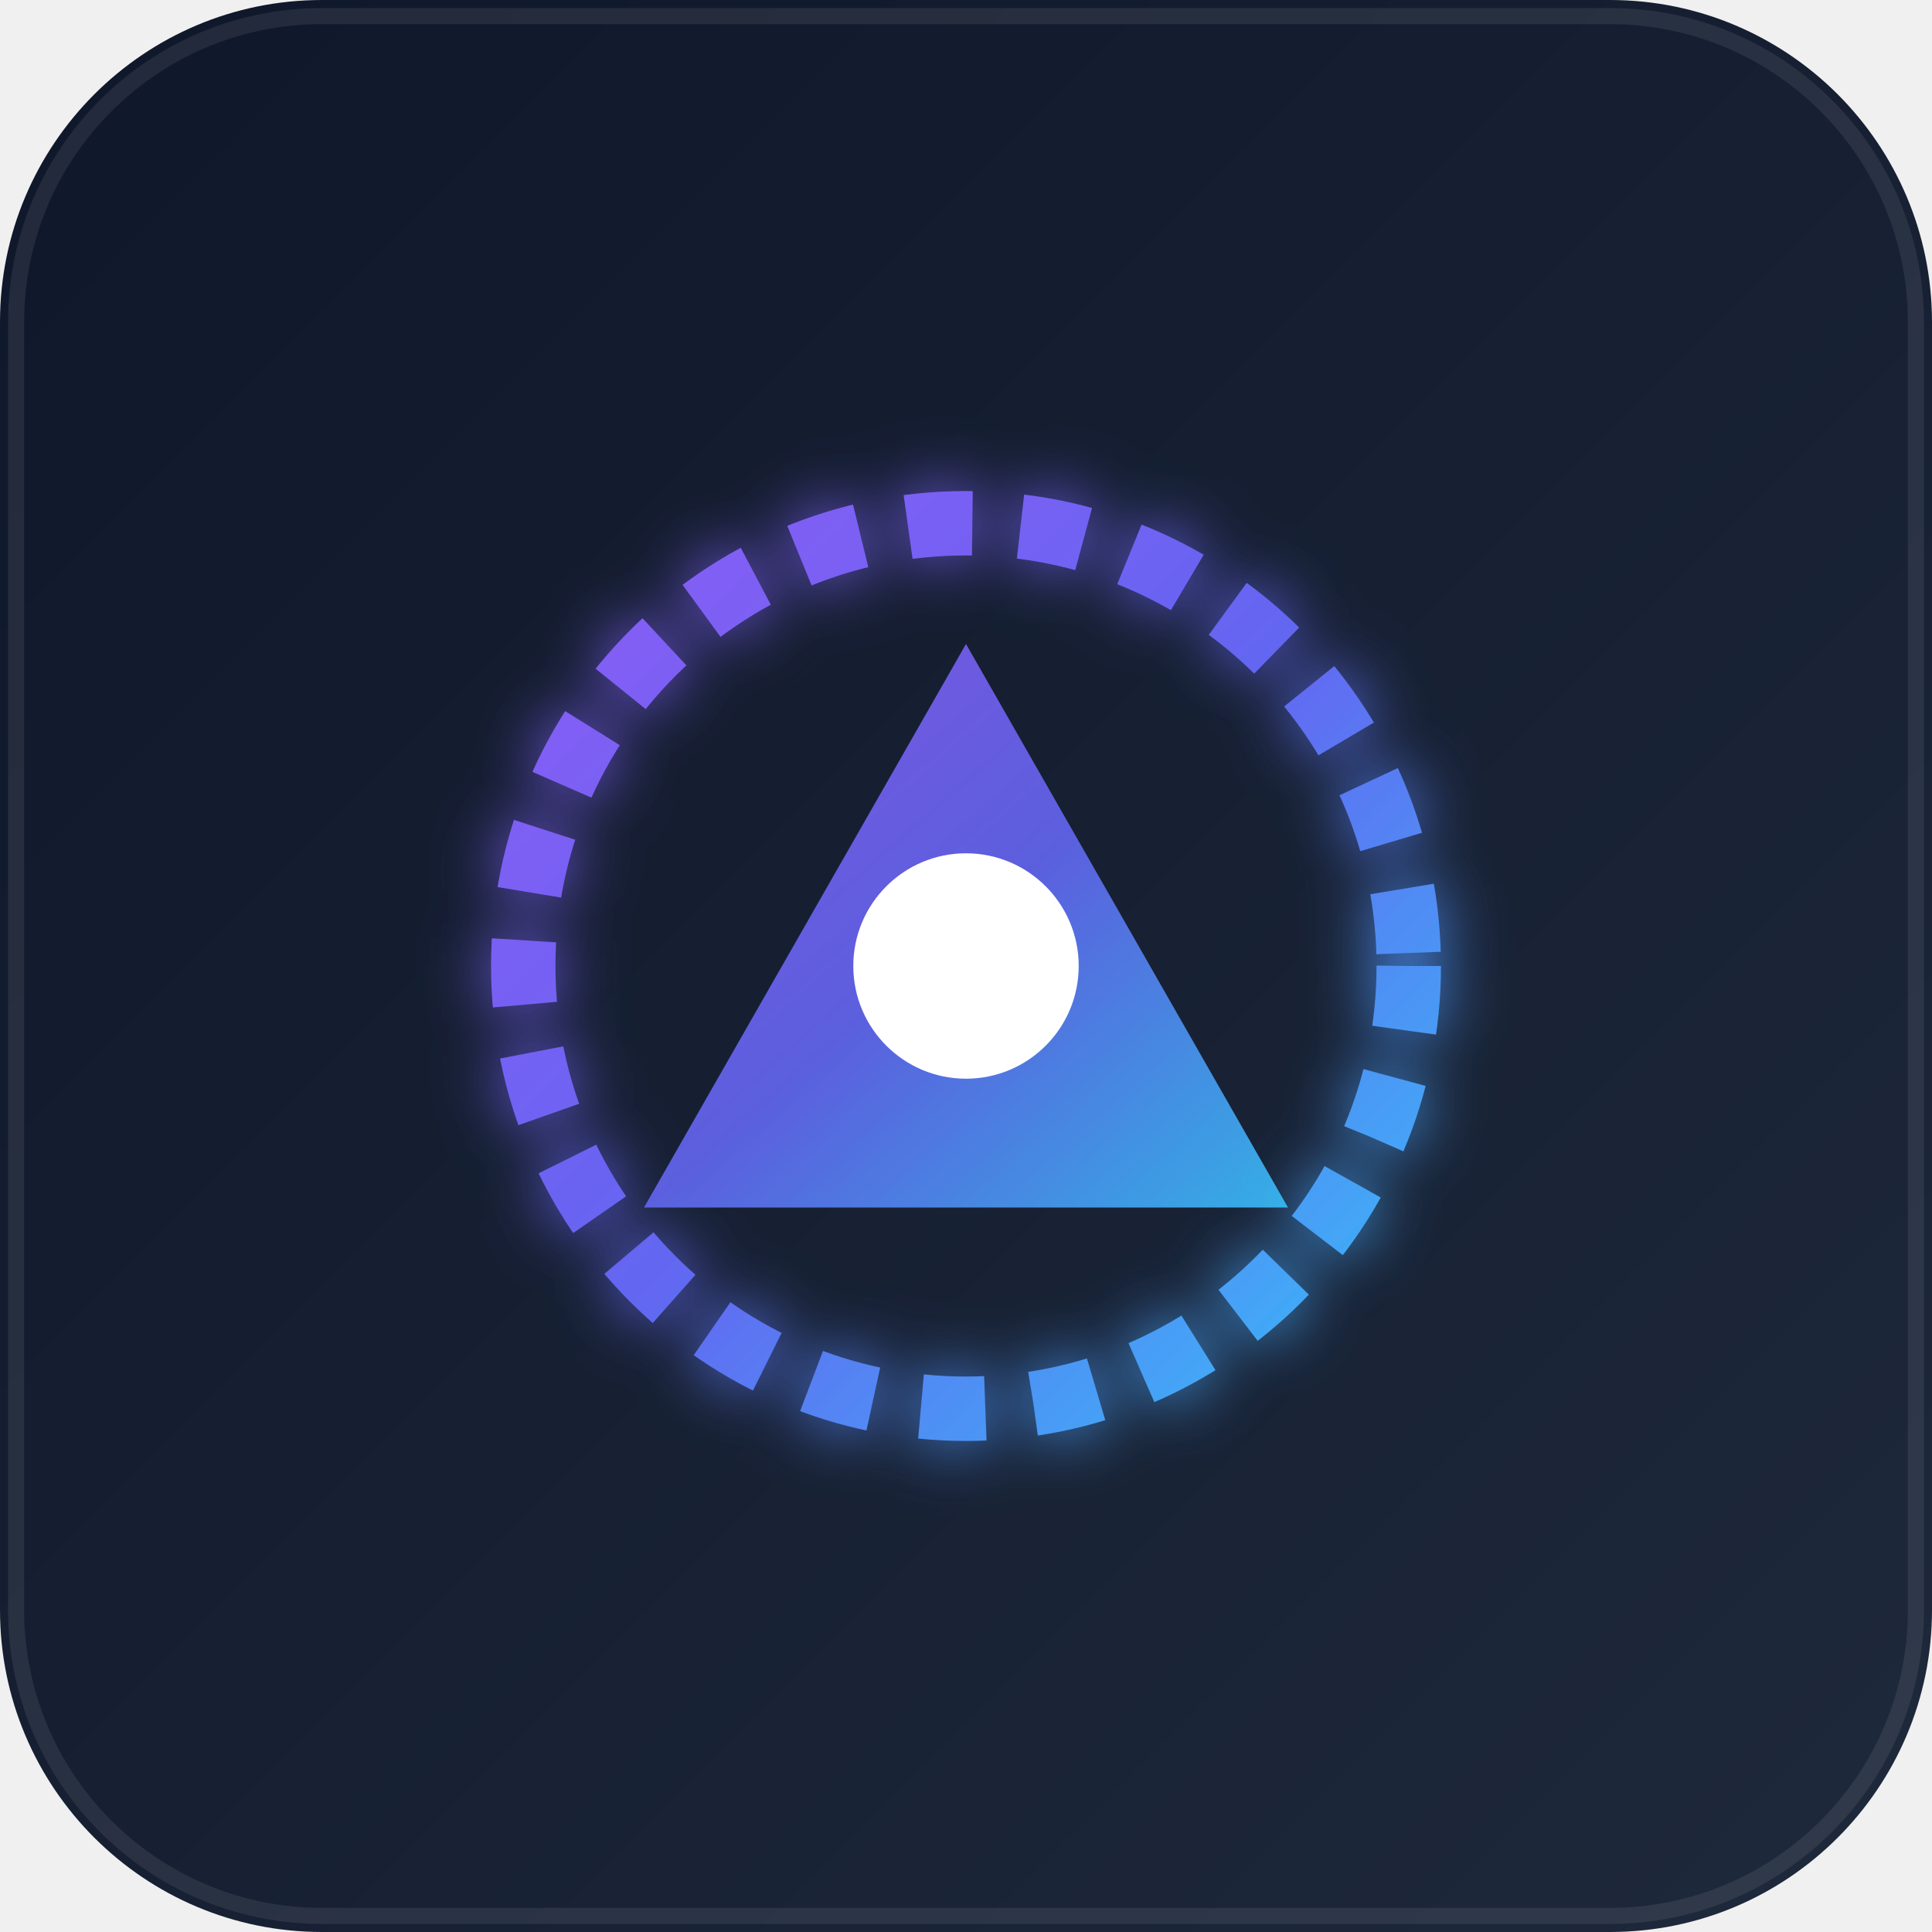
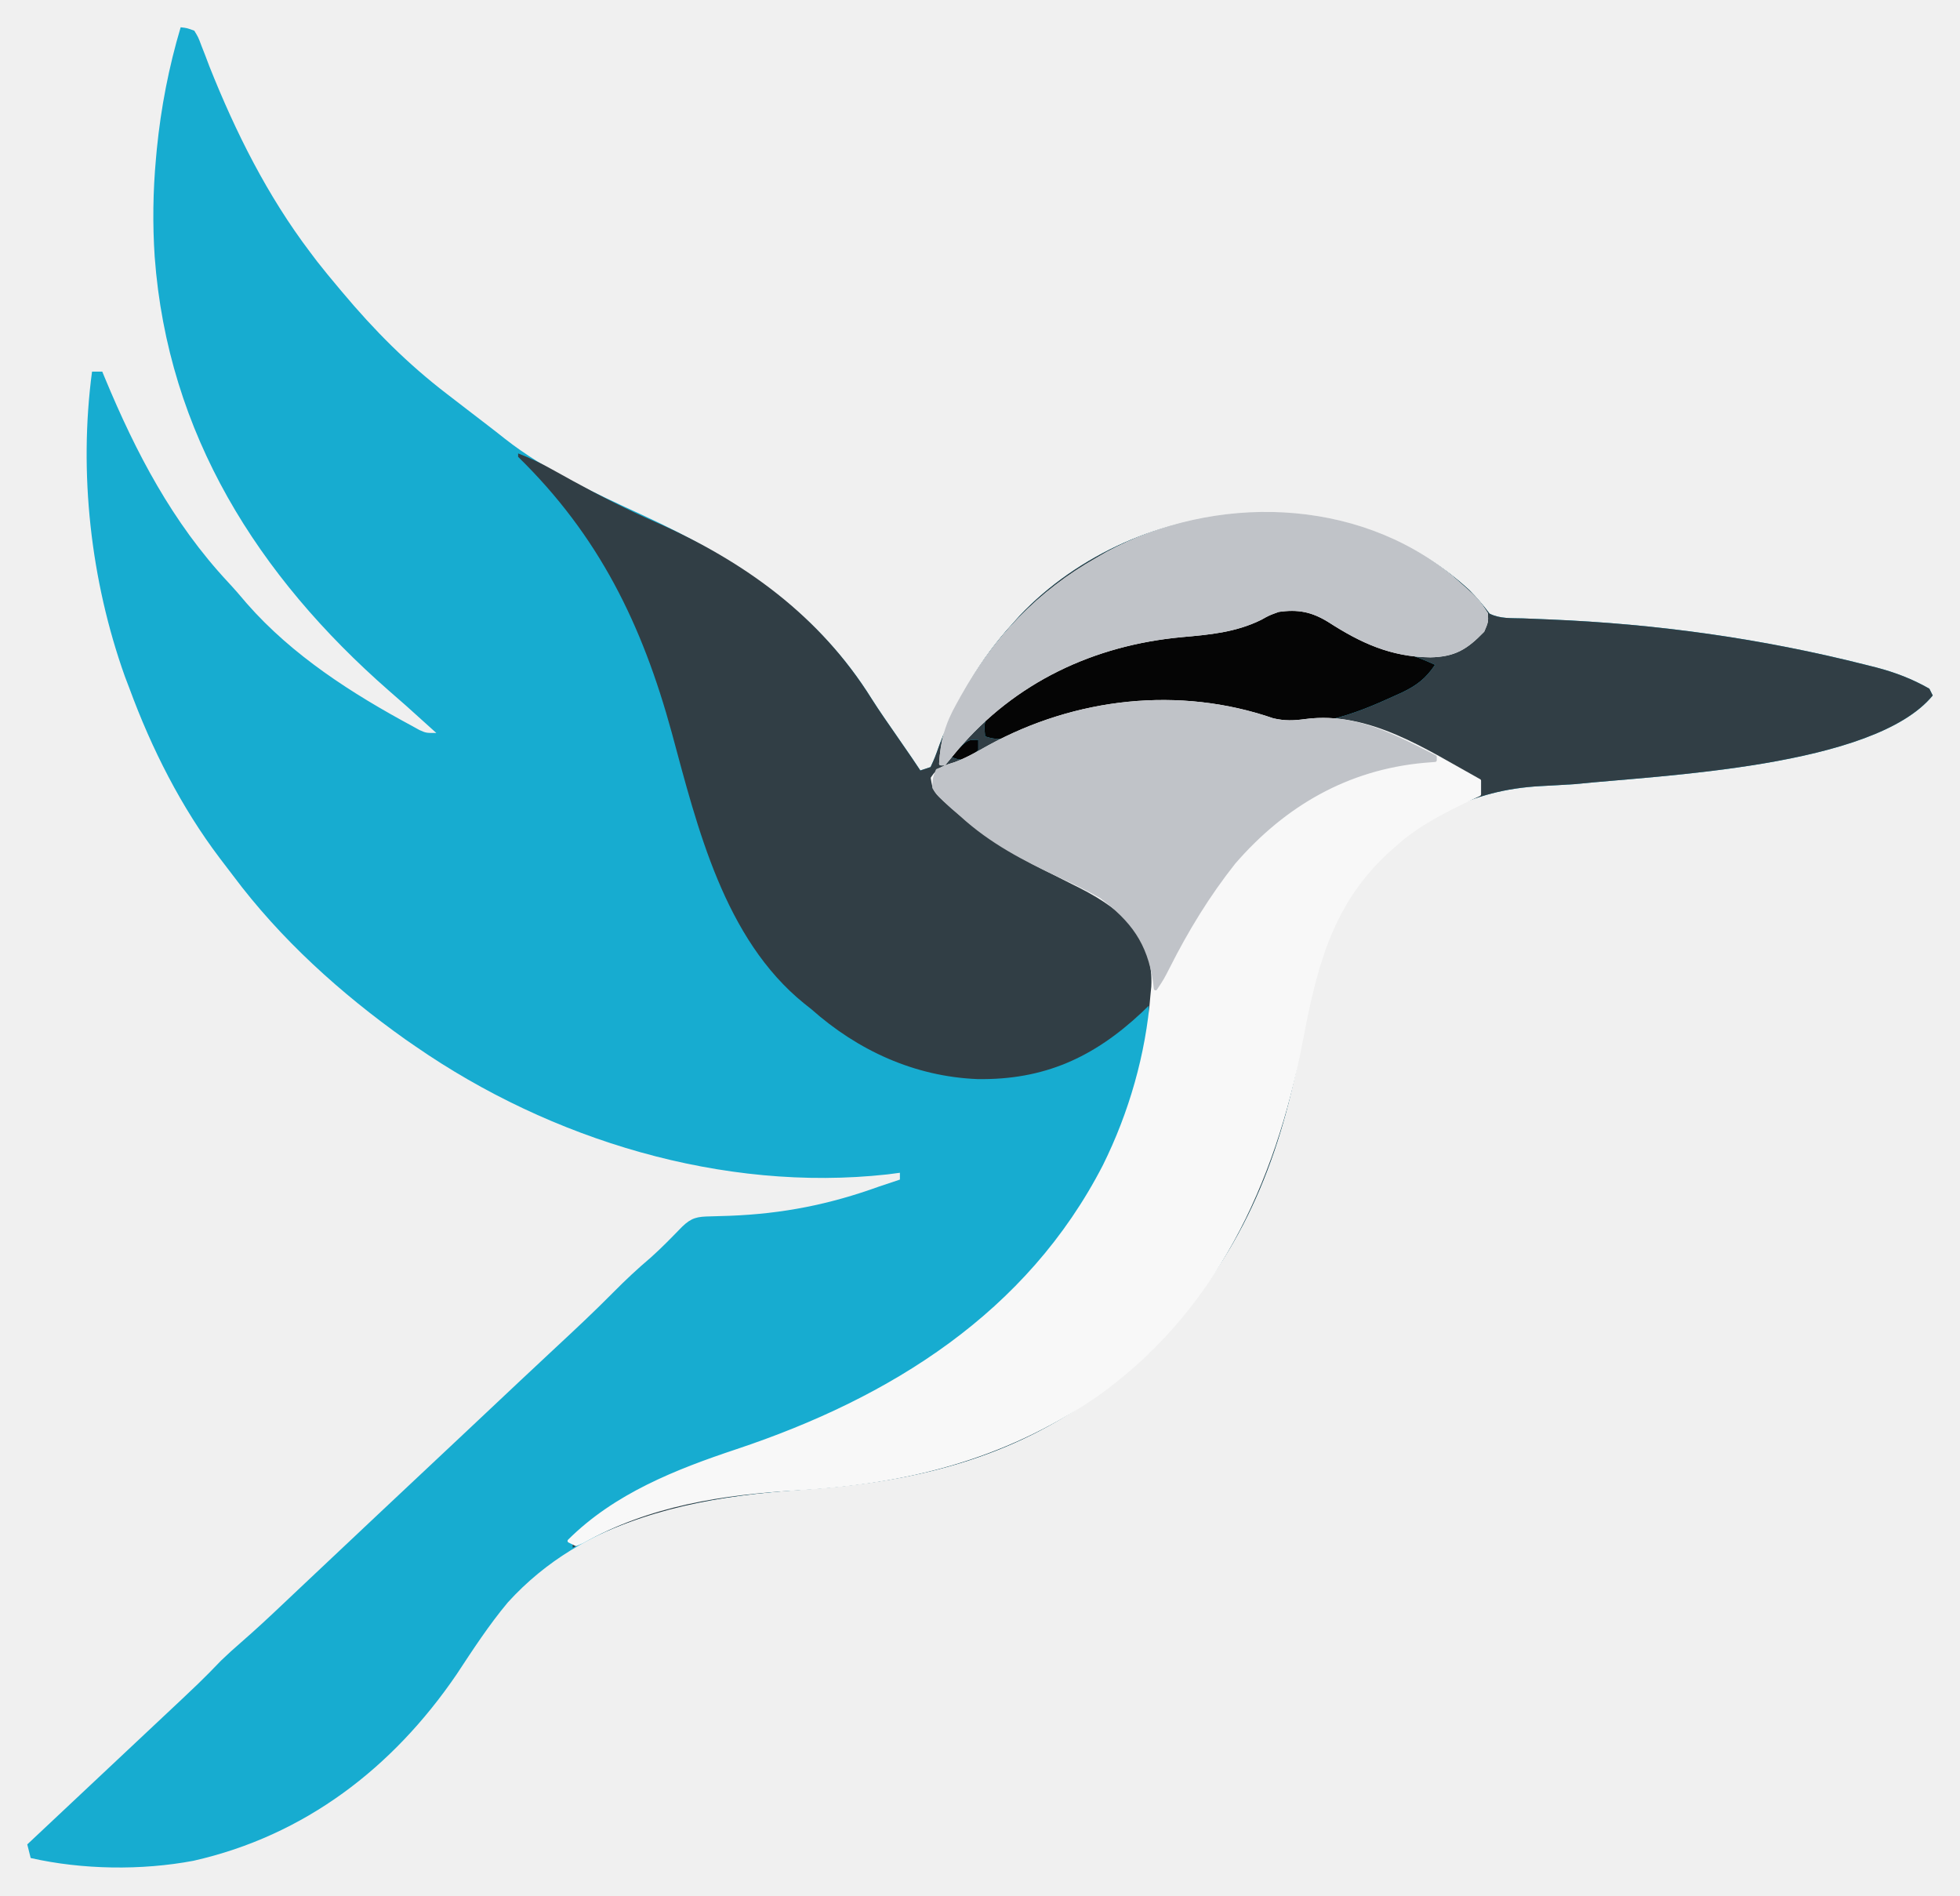
- <svg xmlns="http://www.w3.org/2000/svg" viewBox="0 0 240 240" width="100%" height="100%">
-   <defs>
-     <linearGradient id="bgGrad" x1="0%" y1="0%" x2="100%" y2="100%">
-       <stop offset="0%" stop-color="#0F172A" />
-       <stop offset="100%" stop-color="#1E293B" />
-     </linearGradient>
-     <linearGradient id="brandGrad" x1="0%" y1="0%" x2="100%" y2="100%">
-       <stop offset="0%" stop-color="#8B5CF6" />
-       <stop offset="50%" stop-color="#6366F1" />
-       <stop offset="100%" stop-color="#38BDF8" />
-     </linearGradient>
-     <filter id="glow" x="-20%" y="-20%" width="140%" height="140%">
-       <feGaussianBlur stdDeviation="4" result="blur" />
-       <feComposite in="SourceGraphic" in2="blur" operator="over" />
-     </filter>
-   </defs>
-   <rect width="240" height="240" rx="40" fill="url(#bgGrad)" />
-   <rect x="2" y="2" width="236" height="236" rx="38" fill="none" stroke="rgba(255,255,255,0.08)" stroke-width="2" />
-   <g transform="translate(45, 45)">
-     <circle cx="75" cy="75" r="55" fill="none" stroke="url(#brandGrad)" stroke-width="8" stroke-dasharray="8 6" filter="url(#glow)" />
-     <path d="M75 35 L115 105 L35 105 Z" fill="url(#brandGrad)" opacity="0.9" />
-     <circle cx="75" cy="75" r="14" fill="#FFFFFF" />
+ <svg xmlns="http://www.w3.org/2000/svg" viewBox="0 0 575.0 556.0">
+   <g transform="translate(8.00,8.00) scale(1) translate(-288,-197)">
+     <path d="M0 0 C3.49 1.71 3.49 1.71 6.88 3.81 C14.34 8.3 21.41 11.4 29.88 13.44 C33.67 14.4 34.83 14.83 37.69 17.69 C38.12 18.45 38.55 19.21 39 20 C28.93 32.39 11.74 36.82 -3.4 39.41 C-9.36 39.86 -15.11 37.68 -20.71 35.87 C-44.09 28.36 -69.83 35.48 -92 44 C-92.9 44.33 -93.81 44.67 -94.74 45.01 C-97 46 -97 46 -99.5 48.19 C-102 50 -102 50 -104.69 49.94 C-107 49 -107 49 -109 46 C-108.1 44.84 -107.18 43.7 -106.25 42.56 C-105.74 41.92 -105.23 41.29 -104.7 40.63 C-102.8 38.81 -101.56 38.4 -99 38 C-98.92 37.43 -98.85 36.86 -98.77 36.27 C-95.46 26.47 -80.12 19.54 -71.52 15.27 C-60.14 10.14 -49.41 8.05 -37.06 7.12 C-27.62 6.42 -18.26 5.09 -10.13 -0.22 C-6.69 -1.48 -3.47 -0.89 0 0 Z " fill="#050505" transform="translate(665,365)" />
+     <path d="M0 0 C1.87 0.22 1.87 0.22 4 1 C5.17 2.92 5.17 2.92 6.12 5.47 C6.31 5.94 6.31 5.94 7.25 8.35 C7.64 9.39 8.03 10.43 8.44 11.5 C16.14 30.83 25.41 49.37 38 66 C38.67 66.89 39.35 67.78 40.04 68.7 C41.98 71.18 43.97 73.59 46 76 C46.46 76.54 46.91 77.09 47.38 77.65 C56.83 88.92 66.49 98.65 78.17 107.6 C79.96 108.97 81.74 110.34 83.51 111.71 C85.71 113.41 87.91 115.11 90.12 116.79 C91.79 118.07 93.45 119.36 95.1 120.68 C107.14 130.16 121.78 136.76 135.64 143.15 C162.88 155.74 186.59 171.11 202.73 197.01 C205.05 200.66 207.54 204.2 210 207.75 C214.82 214.72 214.82 214.72 217 218 C217.99 217.67 218.98 217.34 220 217 C221.29 214.18 221.29 214.18 222.62 210.44 C227.61 197.23 234.46 185.46 244 175 C244.35 174.61 244.35 174.61 246.11 172.64 C263.17 154.56 288.36 143.59 313.08 142.66 C337.88 142.31 359.43 147.95 378.12 165.14 C380.28 167.28 382.16 169.57 384 172 C387.11 173.55 390.44 173.28 393.86 173.39 C395.51 173.46 397.17 173.53 398.82 173.59 C399.7 173.63 400.57 173.66 401.47 173.7 C433.09 175 463.85 179.29 494.56 187.06 C495.5 187.3 496.43 187.53 497.39 187.77 C503.02 189.25 507.93 191.12 513 194 C513.33 194.66 513.66 195.32 514 196 C496.74 217.03 434.31 219.4 409 222 C405.65 222.23 402.3 222.4 398.95 222.58 C378.52 223.69 363.32 232.07 349.19 246.75 C337.4 260.61 332.35 276.95 329.4 294.61 C323.85 327.55 313.62 355.89 291 381 C290.39 381.75 289.77 382.49 289.14 383.26 C284.42 388.99 278.86 393.47 273 398 C272.15 398.67 271.29 399.34 270.41 400.03 C244.05 420.01 214.5 426.92 182 429 C150.17 431.17 118.43 437.35 96 462 C90.42 468.66 85.73 475.88 80.96 483.12 C62.23 510.58 36.38 530.44 3.75 537.81 C-11.47 540.68 -28.89 540.43 -44 537 C-44.33 535.68 -44.66 534.36 -45 533 C-44.52 532.55 -44.52 532.55 -42.1 530.28 C-34.21 522.89 -26.32 515.49 -18.45 508.07 C-14.79 504.63 -11.13 501.18 -7.46 497.75 C6.16 484.98 6.16 484.98 11.85 479.09 C13.77 477.23 15.73 475.47 17.75 473.72 C21.91 470.1 25.94 466.36 29.94 462.56 C31.44 461.15 32.93 459.73 34.43 458.32 C35.19 457.6 35.95 456.88 36.73 456.15 C40.31 452.76 43.91 449.38 47.5 446 C48.92 444.67 50.33 443.34 51.75 442 C52.1 441.67 52.1 441.67 53.87 440 C56.01 437.99 58.15 435.98 60.29 433.96 C67.84 426.85 75.4 419.74 82.98 412.65 C88.56 407.41 94.13 402.17 99.7 396.92 C103.13 393.69 106.57 390.47 110.02 387.27 C115.75 381.95 121.44 376.62 126.94 371.06 C130.5 367.45 134.15 364.05 138.02 360.77 C141.2 357.93 144.15 354.87 147.12 351.82 C149.92 349.11 151.62 348.87 155.41 348.79 C156.31 348.76 157.21 348.74 158.13 348.71 C159.1 348.68 160.07 348.65 161.06 348.62 C176.64 348.02 190.37 345.3 205 340 C207 339.33 209 338.66 211 338 C211 337.34 211 336.68 211 336 C210.39 336.08 210.39 336.08 207.33 336.48 C159.1 341.79 108.59 326.36 69 299 C68 298.31 67.01 297.63 65.98 296.92 C46.93 283.38 29.31 267.51 15.31 248.75 C14.06 247.08 12.79 245.43 11.51 243.77 C0.14 228.75 -8.5 211.65 -15 194 C-15.45 192.82 -15.89 191.64 -16.36 190.43 C-26.42 162.27 -29.95 130.64 -26 101 C-25.01 101 -24.02 101 -23 101 C-22.75 101.61 -22.5 102.22 -22.24 102.84 C-13.12 124.8 -2.42 145.26 13.92 162.77 C15.83 164.82 17.64 166.92 19.44 169.06 C32.82 184.3 50.29 195.47 68 205 C68.68 205.37 69.36 205.75 70.06 206.14 C72 207 72 207 75 207 C65.6 198.5 65.6 198.5 61.12 194.62 C22.7 161 -3.79 119.27 -7.62 67.31 C-8.26 57.69 -8.12 48.16 -7.25 38.56 C-7.16 37.63 -7.08 36.69 -6.99 35.72 C-5.79 23.62 -3.48 11.66 0 0 Z M316.94 172.94 C311.67 175.33 307.16 177.01 301.36 177.39 C276.93 179.19 256.04 185.27 237.16 201.59 C235.45 203.67 235.79 205.41 236 208 C239.34 209.13 241.2 208.87 244.49 207.67 C245.36 207.37 246.22 207.06 247.11 206.75 C247.56 206.59 247.56 206.59 249.88 205.75 C261.38 201.75 272.76 198.64 285 198 C285.45 197.97 285.45 197.97 287.72 197.84 C297.9 197.53 308.36 199.17 317.94 202.69 C330.46 207.1 344.78 201.34 356.25 196.06 C356.61 195.9 356.61 195.9 358.42 195.08 C362.67 193.02 365.29 191.02 368 187 C363.65 184.98 359.37 183.5 354.75 182.19 C348.28 180.25 342.81 177.39 337 174 C329.15 169.63 325.13 169.14 316.94 172.94 Z M228.31 211.5 C227.55 212.32 226.79 213.15 226 214 C227.75 214.69 227.75 214.69 230 215 C232.25 213.75 232.25 213.75 234 212 C234 211.01 234 210.02 234 209 C231 209 231 209 228.31 211.5 Z " fill="#17acd0" transform="translate(333,197)" />
+     <path d="M0 0 C3.49 1.33 6.71 2.86 9.96 4.69 C10.92 5.22 11.87 5.75 12.86 6.29 C13.36 6.57 13.36 6.57 15.94 8 C23.97 12.42 32.04 16.5 40.44 20.19 C66.41 31.68 88.56 47.68 103.73 72.01 C106.05 75.66 108.54 79.2 111 82.75 C115.82 89.72 115.82 89.72 118 93 C118.99 92.67 119.98 92.34 121 92 C122.29 89.18 122.29 89.18 123.62 85.44 C128.61 72.23 135.46 60.46 145 50 C145.7 49.22 146.39 48.45 147.11 47.64 C164.17 29.56 189.36 18.59 214.08 17.66 C238.88 17.31 260.43 22.95 279.12 40.14 C281.28 42.28 283.16 44.57 285 47 C288.11 48.55 291.44 48.28 294.86 48.39 C296.51 48.46 298.17 48.53 299.82 48.59 C300.7 48.63 301.57 48.66 302.47 48.7 C334.09 50 364.85 54.29 395.56 62.06 C396.5 62.3 397.43 62.53 398.39 62.77 C404.02 64.25 408.93 66.12 414 69 C414.33 69.66 414.66 70.32 415 71 C397.74 92.03 335.31 94.4 310 97 C306.65 97.23 303.3 97.4 299.95 97.58 C279.52 98.69 264.32 107.07 250.19 121.75 C238.4 135.61 233.35 151.95 230.4 169.61 C224.85 202.55 214.62 230.89 192 256 C191.39 256.75 190.77 257.49 190.14 258.26 C185.42 263.99 179.86 268.47 174 273 C173.15 273.67 172.29 274.34 171.41 275.03 C145.05 295.01 115.5 301.92 83 304 C59.03 305.63 37.35 309.4 16 321 C16 318 16 318 17.26 316.46 C30.6 304.71 47.55 298.1 64.2 292.56 C109.47 277.47 149.64 252.44 172 209 C178.95 195 185.31 177.77 185 162 C184.32 162.65 183.64 163.3 182.95 163.98 C168.84 177.22 154.23 183.83 134.72 183.52 C116.31 182.77 99.68 175.15 86 163 C85.32 162.46 84.64 161.92 83.93 161.36 C60.43 142.37 52.59 109.67 45.09 81.97 C36.4 50.16 23.71 24.17 0 1 C0 0.67 0 0.34 0 0 Z M217.94 47.94 C212.67 50.33 208.16 52.01 202.36 52.39 C177.93 54.19 157.04 60.27 138.16 76.59 C136.45 78.67 136.79 80.41 137 83 C140.34 84.13 142.2 83.87 145.49 82.67 C146.36 82.37 147.22 82.06 148.11 81.75 C148.56 81.59 148.56 81.59 150.88 80.75 C162.38 76.75 173.76 73.64 186 73 C186.45 72.97 186.45 72.97 188.72 72.84 C198.9 72.53 209.36 74.17 218.94 77.69 C231.46 82.1 245.78 76.34 257.25 71.06 C257.61 70.9 257.61 70.9 259.42 70.08 C263.67 68.02 266.29 66.02 269 62 C264.65 59.98 260.37 58.5 255.75 57.19 C249.28 55.25 243.81 52.39 238 49 C230.15 44.63 226.13 44.14 217.94 47.94 Z M129.31 86.5 C128.55 87.32 127.79 88.15 127 89 C128.75 89.69 128.75 89.69 131 90 C133.25 88.75 133.25 88.75 135 87 C135 86.01 135 85.02 135 84 C132 84 132 84 129.31 86.5 Z " fill="#313e45" transform="translate(432,322)" />
+     <path stroke="#f8f8f8" stroke-width="1.0" stroke-linejoin="round" d="M0 0 C7.58 6.67 7.58 6.67 10.21 10.7 C10.33 13.07 10.33 13.07 9.21 15.7 C4.32 20.74 0.91 22.86 -6.17 23.01 C-17.7 22.87 -26.4 18.83 -35.92 12.69 C-40.89 9.65 -45 8.86 -50.79 9.7 C-53.62 10.72 -53.62 10.72 -56.04 12.07 C-63.44 15.7 -70.93 16.36 -79.06 17.08 C-104.96 19.46 -128.24 30.33 -145.29 50.46 C-145.51 50.73 -145.51 50.73 -146.67 52.13 C-147.02 52.56 -147.02 52.56 -148.79 54.7 C-149.12 54.7 -149.45 54.7 -149.79 54.7 C-149.37 47.92 -148.05 43.21 -144.73 37.32 C-144.32 36.58 -143.91 35.84 -143.49 35.08 C-133.86 17.92 -120.93 4.35 -103.79 -5.3 C-102.82 -5.87 -101.85 -6.43 -100.84 -7.01 C-69.5 -23.94 -27.95 -23.06 0 0 Z " fill="#f8f8f8" transform="translate(705.793,358.3047)" />
+     <path stroke="#f8f8f8" stroke-width="1.0" stroke-linejoin="round" d="M0 0 C3.46 0.79 6.07 0.7 9.56 0.22 C28.14 -2.21 44.86 9.15 60.56 17.81 C60.56 19.13 60.56 20.45 60.56 21.81 C59.51 22.31 58.46 22.81 57.38 23.32 C49.46 27.12 42.1 30.85 35.56 36.81 C34.74 37.54 33.93 38.27 33.08 39.02 C16.56 54.51 12.23 73.28 8.18 94.6 C0.23 135.76 -17.29 174.04 -52.86 198.74 C-79.55 216.63 -107.51 223.63 -139.36 225.46 C-161.57 226.76 -182.98 229.99 -202.65 241.03 C-203.24 241.29 -203.83 241.55 -204.44 241.81 C-205.1 241.48 -205.76 241.15 -206.44 240.81 C-192.9 227.34 -175.06 220.31 -157.24 214.37 C-111.96 199.28 -71.8 174.25 -49.44 130.81 C-41.74 115.3 -36.8 98.08 -35.44 80.81 C-35.36 79.97 -35.27 79.12 -35.19 78.25 C-34.81 71.44 -36.78 65.17 -41.03 59.8 C-46.34 54.33 -51.94 51.01 -58.75 47.69 C-60.7 46.71 -62.66 45.73 -64.61 44.74 C-65.57 44.26 -66.53 43.78 -67.52 43.29 C-76.76 38.61 -84.66 33.69 -92.44 26.81 C-93.19 26.17 -93.94 25.52 -94.72 24.86 C-99.3 20.68 -99.3 20.68 -99.88 17.06 C-98.06 14.22 -96.26 13.8 -93.12 12.82 C-89.68 11.53 -86.57 9.73 -83.38 7.94 C-57.85 -6.08 -27.49 -9.5 0 0 Z " fill="#f8f8f8" transform="translate(653.4375,400.1875)" />
+     <path stroke="#c0c3c8" stroke-width="1.0" stroke-linejoin="round" d="M0 0 C7.58 6.67 7.58 6.67 10.21 10.7 C10.33 13.07 10.33 13.07 9.21 15.7 C4.32 20.74 0.91 22.86 -6.17 23.01 C-17.7 22.87 -26.4 18.83 -35.92 12.69 C-40.89 9.65 -45 8.86 -50.79 9.7 C-53.62 10.72 -53.62 10.72 -56.04 12.07 C-63.44 15.7 -70.93 16.36 -79.06 17.08 C-104.96 19.46 -128.24 30.33 -145.29 50.46 C-145.51 50.73 -145.51 50.73 -146.67 52.13 C-147.02 52.56 -147.02 52.56 -148.79 54.7 C-149.12 54.7 -149.45 54.7 -149.79 54.7 C-149.37 47.92 -148.05 43.21 -144.73 37.32 C-144.32 36.58 -143.91 35.84 -143.49 35.08 C-133.86 17.92 -120.93 4.35 -103.79 -5.3 C-102.82 -5.87 -101.85 -6.43 -100.84 -7.01 C-69.5 -23.94 -27.95 -23.06 0 0 Z " fill="#c0c3c8" transform="translate(705.793,358.3047)" />
+     <path stroke="#c0c3c8" stroke-width="1.0" stroke-linejoin="round" d="M0 0 C3.46 0.79 6.07 0.7 9.56 0.23 C23.77 -1.65 35.19 4.51 47.56 10.81 C47.56 11.14 47.56 11.47 47.56 11.81 C46.49 11.9 45.41 11.99 44.3 12.07 C21.83 14.13 3.35 24.75 -11.44 41.81 C-19.01 51.37 -25.21 61.52 -30.7 72.4 C-32.44 75.81 -32.44 75.81 -34.44 78.81 C-34.52 78.11 -34.61 77.41 -34.7 76.69 C-36.39 65.24 -41.25 58.73 -50.44 51.81 C-54.31 49.6 -58.29 47.67 -62.34 45.8 C-72.95 40.85 -82.76 35.78 -91.44 27.81 C-92.29 27.08 -93.13 26.35 -94.01 25.6 C-98.18 21.8 -98.18 21.8 -99.44 19.81 C-99.33 17.16 -99.33 17.16 -98.44 14.81 C-95.31 13.5 -95.31 13.5 -93.12 12.82 C-89.68 11.53 -86.57 9.73 -83.38 7.94 C-57.85 -6.08 -27.49 -9.5 0 0 Z " fill="#c0c3c8" transform="translate(653.4375,400.1875)" />
  </g>
</svg>
